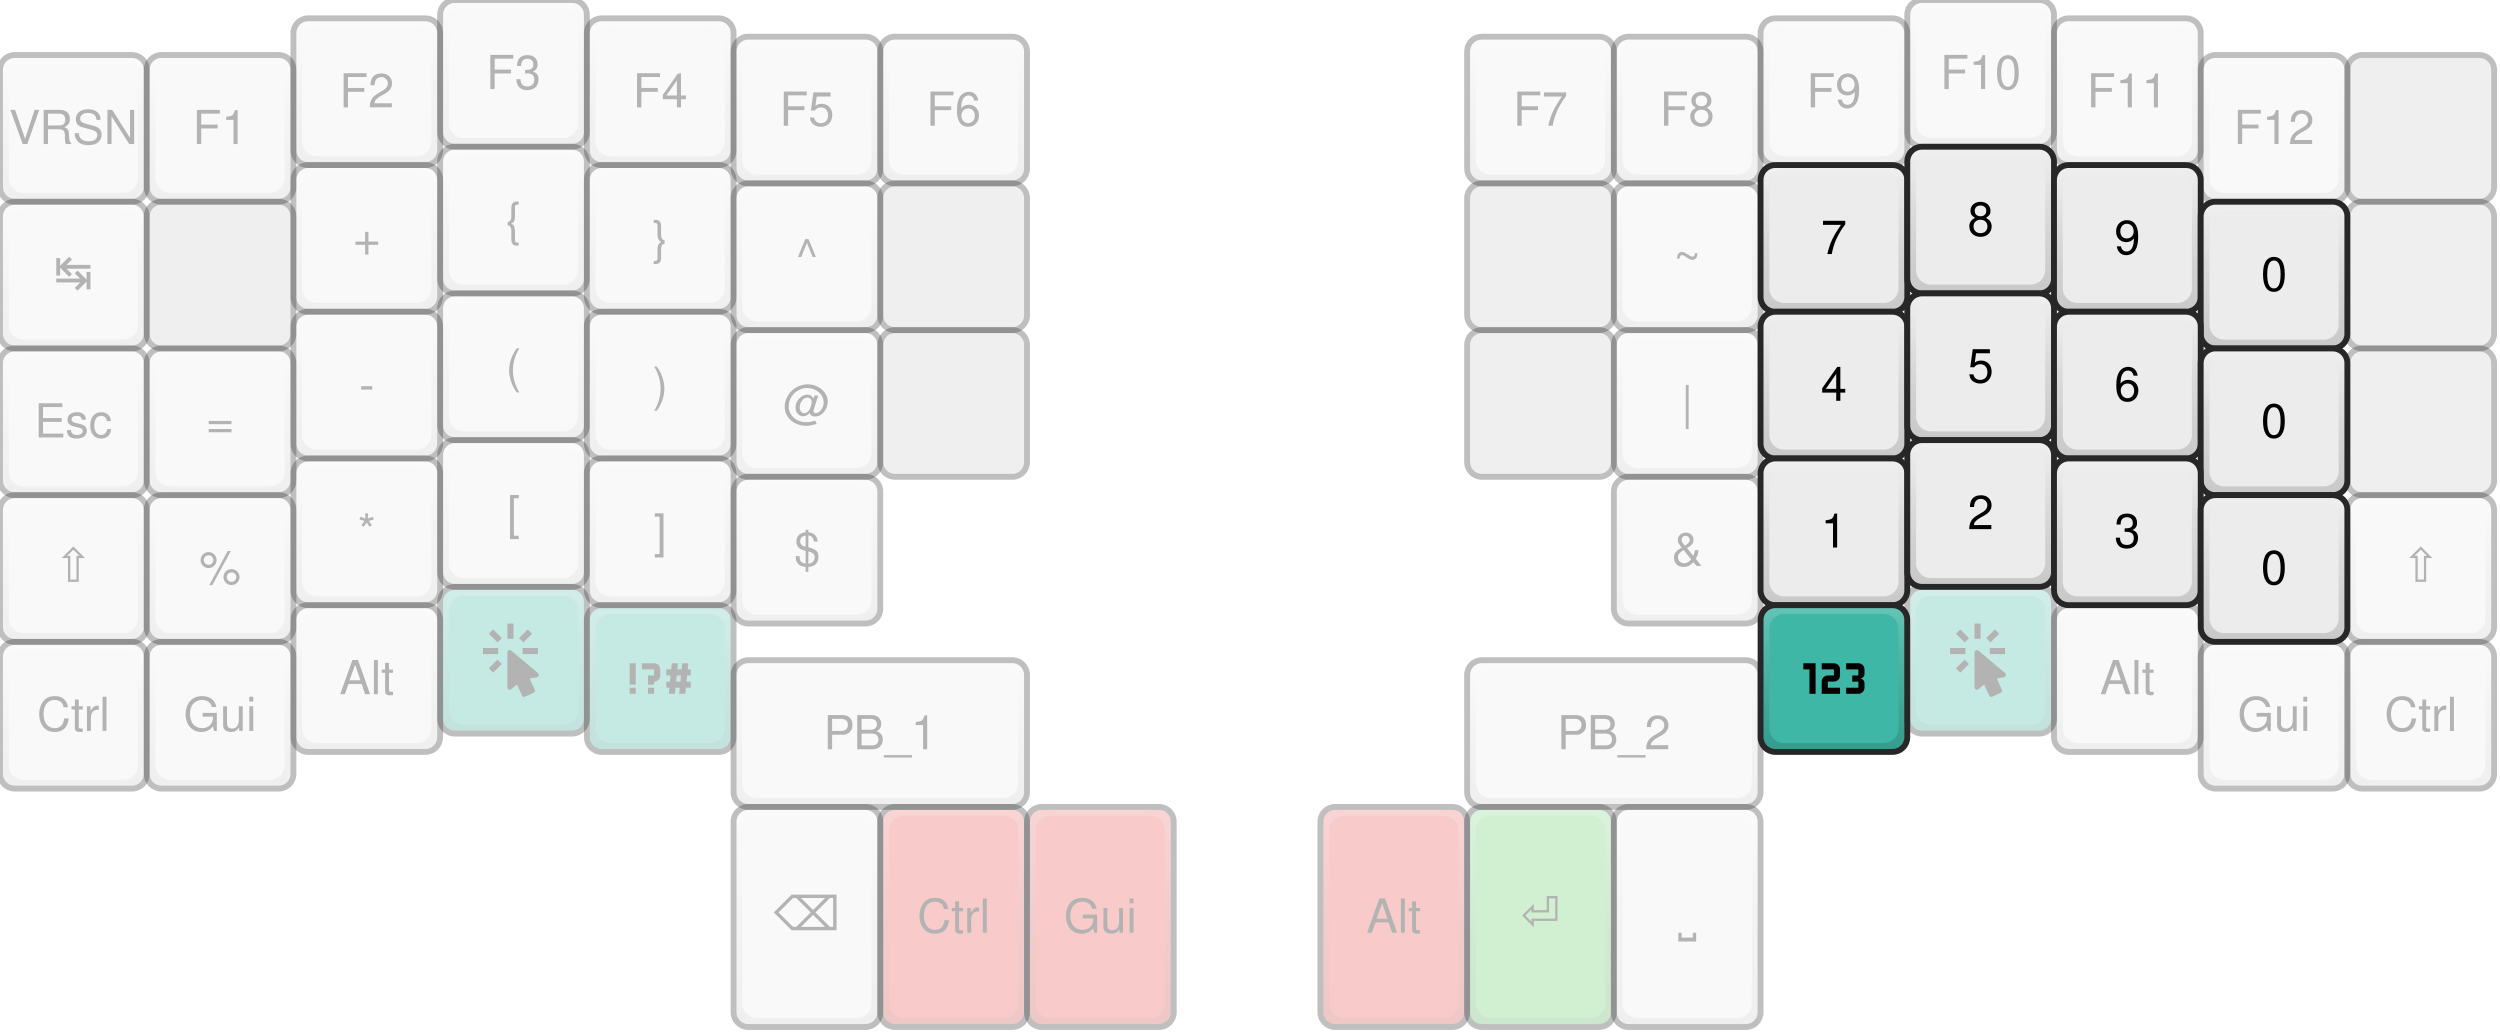
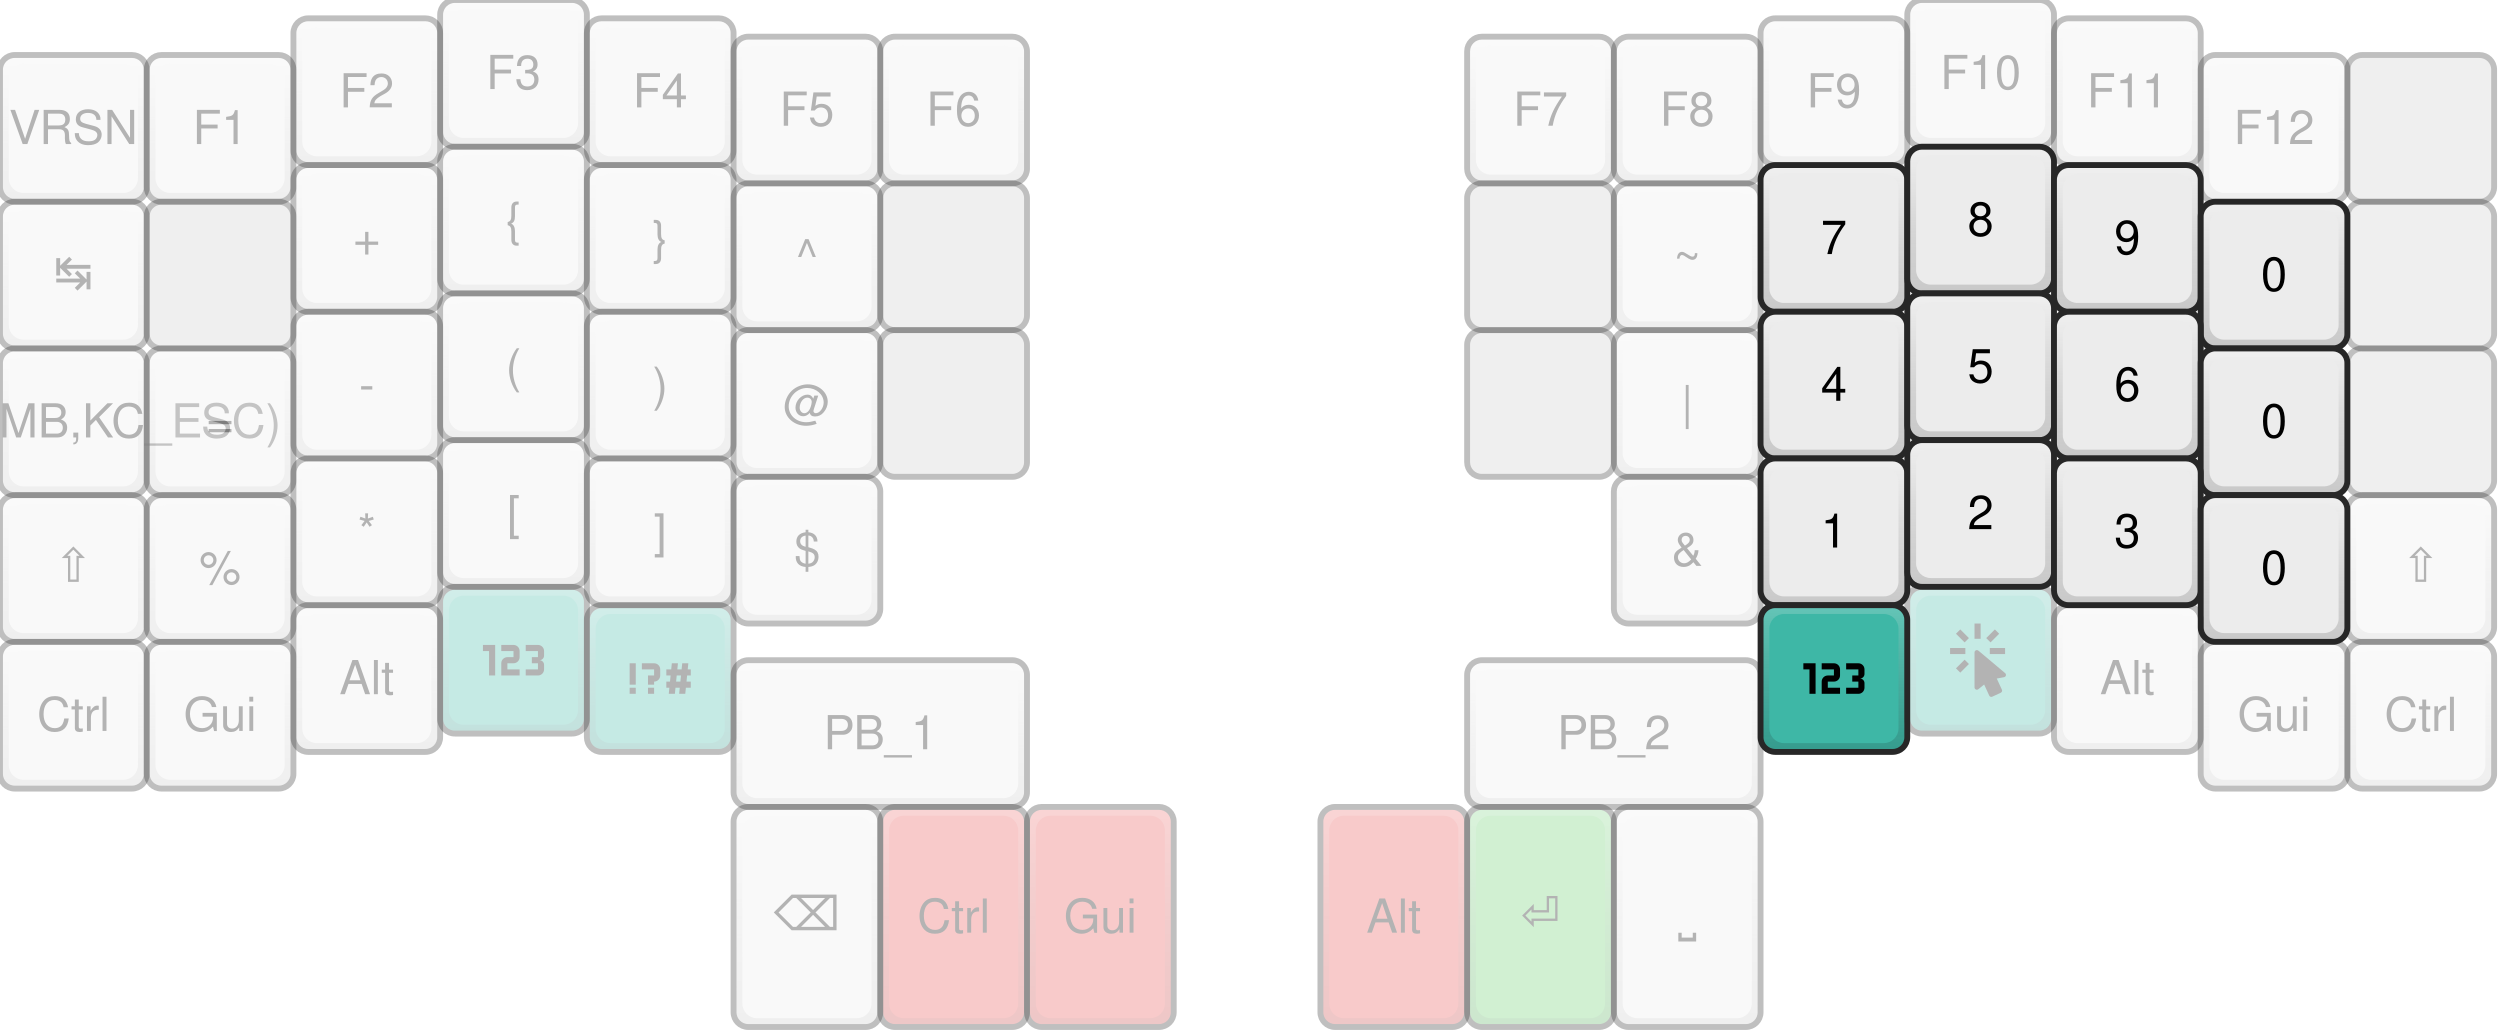
<svg xmlns="http://www.w3.org/2000/svg" width="852" height="352.0">
  <defs>
    <linearGradient id="keycap-border" x1="0%" y1="0%" x2="0%" y2="100%">
      <stop offset="0%" stop-color="rgba(255,255,255,0.2)" />
      <stop offset="100%" stop-color="rgba(0,0,0,0.15)" />
    </linearGradient>
  </defs>
  <g transform="translate(0, 18.75)" opacity="0.3">
    <rect rx="5" fill="#ececec" width="50" height="50" />
    <rect rx="5" stroke-width="2" stroke="#272727" fill="url(#keycap-border)" width="50" height="50" />
    <rect style="fill:#ececec;stroke-width:2" rx="5" x="3" y="3" width="44" height="44" />
    <text style="font-size:16px;color:#272727;font-family:'Helvetica', 'Arial', sans-serif;text-anchor:middle;dominant-baseline:middle" x="25.0" y="25.0">VRSN</text>
  </g>
  <g transform="translate(50, 18.75)" opacity="0.3">
    <rect rx="5" fill="#ececec" width="50" height="50" />
    <rect rx="5" stroke-width="2" stroke="#272727" fill="url(#keycap-border)" width="50" height="50" />
    <rect style="fill:#ececec;stroke-width:2" rx="5" x="3" y="3" width="44" height="44" />
    <text style="font-size:16px;color:#272727;font-family:'Helvetica', 'Arial', sans-serif;text-anchor:middle;dominant-baseline:middle" x="25.0" y="25.0">F1</text>
  </g>
  <g transform="translate(100, 6.25)" opacity="0.3">
    <rect rx="5" fill="#ececec" width="50" height="50" />
    <rect rx="5" stroke-width="2" stroke="#272727" fill="url(#keycap-border)" width="50" height="50" />
    <rect style="fill:#ececec;stroke-width:2" rx="5" x="3" y="3" width="44" height="44" />
    <text style="font-size:16px;color:#272727;font-family:'Helvetica', 'Arial', sans-serif;text-anchor:middle;dominant-baseline:middle" x="25.0" y="25.0">F2</text>
  </g>
  <g transform="translate(150, 0)" opacity="0.3">
    <rect rx="5" fill="#ececec" width="50" height="50" />
    <rect rx="5" stroke-width="2" stroke="#272727" fill="url(#keycap-border)" width="50" height="50" />
    <rect style="fill:#ececec;stroke-width:2" rx="5" x="3" y="3" width="44" height="44" />
    <text style="font-size:16px;color:#272727;font-family:'Helvetica', 'Arial', sans-serif;text-anchor:middle;dominant-baseline:middle" x="25.0" y="25.0">F3</text>
  </g>
  <g transform="translate(200, 6.25)" opacity="0.3">
    <rect rx="5" fill="#ececec" width="50" height="50" />
    <rect rx="5" stroke-width="2" stroke="#272727" fill="url(#keycap-border)" width="50" height="50" />
    <rect style="fill:#ececec;stroke-width:2" rx="5" x="3" y="3" width="44" height="44" />
    <text style="font-size:16px;color:#272727;font-family:'Helvetica', 'Arial', sans-serif;text-anchor:middle;dominant-baseline:middle" x="25.0" y="25.0">F4</text>
  </g>
  <g transform="translate(250, 12.5)" opacity="0.3">
    <rect rx="5" fill="#ececec" width="50" height="50" />
    <rect rx="5" stroke-width="2" stroke="#272727" fill="url(#keycap-border)" width="50" height="50" />
    <rect style="fill:#ececec;stroke-width:2" rx="5" x="3" y="3" width="44" height="44" />
    <text style="font-size:16px;color:#272727;font-family:'Helvetica', 'Arial', sans-serif;text-anchor:middle;dominant-baseline:middle" x="25.0" y="25.0">F5</text>
  </g>
  <g transform="translate(300, 12.5)" opacity="0.3">
    <rect rx="5" fill="#ececec" width="50" height="50" />
    <rect rx="5" stroke-width="2" stroke="#272727" fill="url(#keycap-border)" width="50" height="50" />
    <rect style="fill:#ececec;stroke-width:2" rx="5" x="3" y="3" width="44" height="44" />
    <text style="font-size:16px;color:#272727;font-family:'Helvetica', 'Arial', sans-serif;text-anchor:middle;dominant-baseline:middle" x="25.0" y="25.0">F6</text>
  </g>
  <g transform="translate(500, 12.5)" opacity="0.3">
    <rect rx="5" fill="#ececec" width="50" height="50" />
    <rect rx="5" stroke-width="2" stroke="#272727" fill="url(#keycap-border)" width="50" height="50" />
    <rect style="fill:#ececec;stroke-width:2" rx="5" x="3" y="3" width="44" height="44" />
    <text style="font-size:16px;color:#272727;font-family:'Helvetica', 'Arial', sans-serif;text-anchor:middle;dominant-baseline:middle" x="25.0" y="25.0">F7</text>
  </g>
  <g transform="translate(550, 12.5)" opacity="0.3">
    <rect rx="5" fill="#ececec" width="50" height="50" />
    <rect rx="5" stroke-width="2" stroke="#272727" fill="url(#keycap-border)" width="50" height="50" />
    <rect style="fill:#ececec;stroke-width:2" rx="5" x="3" y="3" width="44" height="44" />
    <text style="font-size:16px;color:#272727;font-family:'Helvetica', 'Arial', sans-serif;text-anchor:middle;dominant-baseline:middle" x="25.0" y="25.0">F8</text>
  </g>
  <g transform="translate(600, 6.25)" opacity="0.3">
    <rect rx="5" fill="#ececec" width="50" height="50" />
    <rect rx="5" stroke-width="2" stroke="#272727" fill="url(#keycap-border)" width="50" height="50" />
    <rect style="fill:#ececec;stroke-width:2" rx="5" x="3" y="3" width="44" height="44" />
    <text style="font-size:16px;color:#272727;font-family:'Helvetica', 'Arial', sans-serif;text-anchor:middle;dominant-baseline:middle" x="25.0" y="25.0">F9</text>
  </g>
  <g transform="translate(650, 0)" opacity="0.3">
    <rect rx="5" fill="#ececec" width="50" height="50" />
    <rect rx="5" stroke-width="2" stroke="#272727" fill="url(#keycap-border)" width="50" height="50" />
    <rect style="fill:#ececec;stroke-width:2" rx="5" x="3" y="3" width="44" height="44" />
    <text style="font-size:16px;color:#272727;font-family:'Helvetica', 'Arial', sans-serif;text-anchor:middle;dominant-baseline:middle" x="25.0" y="25.0">F10</text>
  </g>
  <g transform="translate(700, 6.25)" opacity="0.3">
    <rect rx="5" fill="#ececec" width="50" height="50" />
    <rect rx="5" stroke-width="2" stroke="#272727" fill="url(#keycap-border)" width="50" height="50" />
    <rect style="fill:#ececec;stroke-width:2" rx="5" x="3" y="3" width="44" height="44" />
    <text style="font-size:16px;color:#272727;font-family:'Helvetica', 'Arial', sans-serif;text-anchor:middle;dominant-baseline:middle" x="25.0" y="25.0">F11</text>
  </g>
  <g transform="translate(750, 18.75)" opacity="0.3">
    <rect rx="5" fill="#ececec" width="50" height="50" />
    <rect rx="5" stroke-width="2" stroke="#272727" fill="url(#keycap-border)" width="50" height="50" />
    <rect style="fill:#ececec;stroke-width:2" rx="5" x="3" y="3" width="44" height="44" />
    <text style="font-size:16px;color:#272727;font-family:'Helvetica', 'Arial', sans-serif;text-anchor:middle;dominant-baseline:middle" x="25.0" y="25.0">F12</text>
  </g>
  <g transform="translate(800, 18.75)" opacity="0.3">
    <rect fill="#ececec" rx="5" width="50" height="50" />
    <rect stroke-width="2" stroke="#272727" fill="rgba(0,0,0,0.15)" rx="5" width="50" height="50" />
  </g>
  <g transform="translate(0, 68.75)" opacity="0.3">
    <rect rx="5" fill="#ececec" width="50" height="50" />
    <rect rx="5" stroke-width="2" stroke="#272727" fill="url(#keycap-border)" width="50" height="50" />
    <rect style="fill:#ececec;stroke-width:2" rx="5" x="3" y="3" width="44" height="44" />
    <text style="font-size:16px;color:#272727;font-family:'Helvetica', 'Arial', sans-serif;text-anchor:middle;dominant-baseline:middle" x="25.0" y="25.0">↹</text>
  </g>
  <g transform="translate(50, 68.75)" opacity="0.3">
    <rect fill="#ececec" rx="5" width="50" height="50" />
    <rect stroke-width="2" stroke="#272727" fill="rgba(0,0,0,0.15)" rx="5" width="50" height="50" />
  </g>
  <g transform="translate(100, 56.25)" opacity="0.3">
    <rect rx="5" fill="#ececec" width="50" height="50" />
    <rect rx="5" stroke-width="2" stroke="#272727" fill="url(#keycap-border)" width="50" height="50" />
    <rect style="fill:#ececec;stroke-width:2" rx="5" x="3" y="3" width="44" height="44" />
    <text style="font-size:16px;color:#272727;font-family:'Helvetica', 'Arial', sans-serif;text-anchor:middle;dominant-baseline:middle" x="25.0" y="25.0">+</text>
  </g>
  <g transform="translate(150, 50)" opacity="0.3">
    <rect rx="5" fill="#ececec" width="50" height="50" />
    <rect rx="5" stroke-width="2" stroke="#272727" fill="url(#keycap-border)" width="50" height="50" />
    <rect style="fill:#ececec;stroke-width:2" rx="5" x="3" y="3" width="44" height="44" />
    <text style="font-size:16px;color:#272727;font-family:'Helvetica', 'Arial', sans-serif;text-anchor:middle;dominant-baseline:middle" x="25.0" y="25.0">{</text>
  </g>
  <g transform="translate(200, 56.25)" opacity="0.3">
    <rect rx="5" fill="#ececec" width="50" height="50" />
    <rect rx="5" stroke-width="2" stroke="#272727" fill="url(#keycap-border)" width="50" height="50" />
    <rect style="fill:#ececec;stroke-width:2" rx="5" x="3" y="3" width="44" height="44" />
    <text style="font-size:16px;color:#272727;font-family:'Helvetica', 'Arial', sans-serif;text-anchor:middle;dominant-baseline:middle" x="25.0" y="25.0">}</text>
  </g>
  <g transform="translate(250, 62.5)" opacity="0.3">
    <rect rx="5" fill="#ececec" width="50" height="50" />
    <rect rx="5" stroke-width="2" stroke="#272727" fill="url(#keycap-border)" width="50" height="50" />
    <rect style="fill:#ececec;stroke-width:2" rx="5" x="3" y="3" width="44" height="44" />
    <text style="font-size:16px;color:#272727;font-family:'Helvetica', 'Arial', sans-serif;text-anchor:middle;dominant-baseline:middle" x="25.0" y="25.0">^</text>
  </g>
  <g transform="translate(300, 62.5)" opacity="0.3">
    <rect fill="#ececec" rx="5" width="50" height="50" />
    <rect stroke-width="2" stroke="#272727" fill="rgba(0,0,0,0.15)" rx="5" width="50" height="50" />
  </g>
  <g transform="translate(500, 62.5)" opacity="0.3">
    <rect fill="#ececec" rx="5" width="50" height="50" />
    <rect stroke-width="2" stroke="#272727" fill="rgba(0,0,0,0.15)" rx="5" width="50" height="50" />
  </g>
  <g transform="translate(550, 62.5)" opacity="0.3">
    <rect rx="5" fill="#ececec" width="50" height="50" />
    <rect rx="5" stroke-width="2" stroke="#272727" fill="url(#keycap-border)" width="50" height="50" />
    <rect style="fill:#ececec;stroke-width:2" rx="5" x="3" y="3" width="44" height="44" />
    <text style="font-size:16px;color:#272727;font-family:'Helvetica', 'Arial', sans-serif;text-anchor:middle;dominant-baseline:middle" x="25.0" y="25.0">~</text>
  </g>
  <g transform="translate(600, 56.25)" opacity="1">
    <rect rx="5" fill="#ececec" width="50" height="50" />
    <rect rx="5" stroke-width="2" stroke="#272727" fill="url(#keycap-border)" width="50" height="50" />
    <rect style="fill:#ececec;stroke-width:2" rx="5" x="3" y="3" width="44" height="44" />
    <text style="font-size:16px;color:#272727;font-family:'Helvetica', 'Arial', sans-serif;text-anchor:middle;dominant-baseline:middle" x="25.0" y="25.0">7</text>
  </g>
  <g transform="translate(650, 50)" opacity="1">
    <rect rx="5" fill="#ececec" width="50" height="50" />
    <rect rx="5" stroke-width="2" stroke="#272727" fill="url(#keycap-border)" width="50" height="50" />
    <rect style="fill:#ececec;stroke-width:2" rx="5" x="3" y="3" width="44" height="44" />
    <text style="font-size:16px;color:#272727;font-family:'Helvetica', 'Arial', sans-serif;text-anchor:middle;dominant-baseline:middle" x="25.0" y="25.0">8</text>
  </g>
  <g transform="translate(700, 56.25)" opacity="1">
    <rect rx="5" fill="#ececec" width="50" height="50" />
    <rect rx="5" stroke-width="2" stroke="#272727" fill="url(#keycap-border)" width="50" height="50" />
    <rect style="fill:#ececec;stroke-width:2" rx="5" x="3" y="3" width="44" height="44" />
    <text style="font-size:16px;color:#272727;font-family:'Helvetica', 'Arial', sans-serif;text-anchor:middle;dominant-baseline:middle" x="25.0" y="25.0">9</text>
  </g>
  <g transform="translate(750, 68.75)" opacity="1">
    <rect rx="5" fill="#ececec" width="50" height="50" />
    <rect rx="5" stroke-width="2" stroke="#272727" fill="url(#keycap-border)" width="50" height="50" />
    <rect style="fill:#ececec;stroke-width:2" rx="5" x="3" y="3" width="44" height="44" />
    <text style="font-size:16px;color:#272727;font-family:'Helvetica', 'Arial', sans-serif;text-anchor:middle;dominant-baseline:middle" x="25.0" y="25.0">0</text>
  </g>
  <g transform="translate(800, 68.75)" opacity="0.3">
    <rect fill="#ececec" rx="5" width="50" height="50" />
    <rect stroke-width="2" stroke="#272727" fill="rgba(0,0,0,0.15)" rx="5" width="50" height="50" />
  </g>
  <g transform="translate(0, 118.75)" opacity="0.3">
    <rect rx="5" fill="#ececec" width="50" height="50" />
    <rect rx="5" stroke-width="2" stroke="#272727" fill="url(#keycap-border)" width="50" height="50" />
    <rect style="fill:#ececec;stroke-width:2" rx="5" x="3" y="3" width="44" height="44" />
-     <text style="font-size:16px;color:#272727;font-family:'Helvetica', 'Arial', sans-serif;text-anchor:middle;dominant-baseline:middle" x="25.0" y="25.0">Esc</text>
+     <text style="font-size:16px;color:#272727;font-family:'Helvetica', 'Arial', sans-serif;text-anchor:middle;dominant-baseline:middle" x="25.0" y="25.0">LT(NUMB,KC_ESC)</text>
  </g>
  <g transform="translate(50, 118.75)" opacity="0.3">
    <rect rx="5" fill="#ececec" width="50" height="50" />
    <rect rx="5" stroke-width="2" stroke="#272727" fill="url(#keycap-border)" width="50" height="50" />
    <rect style="fill:#ececec;stroke-width:2" rx="5" x="3" y="3" width="44" height="44" />
    <text style="font-size:16px;color:#272727;font-family:'Helvetica', 'Arial', sans-serif;text-anchor:middle;dominant-baseline:middle" x="25.0" y="25.0">=</text>
  </g>
  <g transform="translate(100, 106.25)" opacity="0.3">
    <rect rx="5" fill="#ececec" width="50" height="50" />
    <rect rx="5" stroke-width="2" stroke="#272727" fill="url(#keycap-border)" width="50" height="50" />
    <rect style="fill:#ececec;stroke-width:2" rx="5" x="3" y="3" width="44" height="44" />
    <text style="font-size:16px;color:#272727;font-family:'Helvetica', 'Arial', sans-serif;text-anchor:middle;dominant-baseline:middle" x="25.0" y="25.0">-</text>
  </g>
  <g transform="translate(150, 100)" opacity="0.3">
    <rect rx="5" fill="#ececec" width="50" height="50" />
    <rect rx="5" stroke-width="2" stroke="#272727" fill="url(#keycap-border)" width="50" height="50" />
    <rect style="fill:#ececec;stroke-width:2" rx="5" x="3" y="3" width="44" height="44" />
    <text style="font-size:16px;color:#272727;font-family:'Helvetica', 'Arial', sans-serif;text-anchor:middle;dominant-baseline:middle" x="25.0" y="25.0">(</text>
  </g>
  <g transform="translate(200, 106.25)" opacity="0.3">
    <rect rx="5" fill="#ececec" width="50" height="50" />
    <rect rx="5" stroke-width="2" stroke="#272727" fill="url(#keycap-border)" width="50" height="50" />
    <rect style="fill:#ececec;stroke-width:2" rx="5" x="3" y="3" width="44" height="44" />
    <text style="font-size:16px;color:#272727;font-family:'Helvetica', 'Arial', sans-serif;text-anchor:middle;dominant-baseline:middle" x="25.0" y="25.0">)</text>
  </g>
  <g transform="translate(250, 112.5)" opacity="0.3">
    <rect rx="5" fill="#ececec" width="50" height="50" />
    <rect rx="5" stroke-width="2" stroke="#272727" fill="url(#keycap-border)" width="50" height="50" />
    <rect style="fill:#ececec;stroke-width:2" rx="5" x="3" y="3" width="44" height="44" />
    <text style="font-size:16px;color:#272727;font-family:'Helvetica', 'Arial', sans-serif;text-anchor:middle;dominant-baseline:middle" x="25.0" y="25.0">@</text>
  </g>
  <g transform="translate(300, 112.5)" opacity="0.3">
    <rect fill="#ececec" rx="5" width="50" height="50" />
    <rect stroke-width="2" stroke="#272727" fill="rgba(0,0,0,0.15)" rx="5" width="50" height="50" />
  </g>
  <g transform="translate(500, 112.5)" opacity="0.3">
    <rect fill="#ececec" rx="5" width="50" height="50" />
    <rect stroke-width="2" stroke="#272727" fill="rgba(0,0,0,0.15)" rx="5" width="50" height="50" />
  </g>
  <g transform="translate(550, 112.5)" opacity="0.3">
    <rect rx="5" fill="#ececec" width="50" height="50" />
    <rect rx="5" stroke-width="2" stroke="#272727" fill="url(#keycap-border)" width="50" height="50" />
    <rect style="fill:#ececec;stroke-width:2" rx="5" x="3" y="3" width="44" height="44" />
    <text style="font-size:16px;color:#272727;font-family:'Helvetica', 'Arial', sans-serif;text-anchor:middle;dominant-baseline:middle" x="25.0" y="25.0">|</text>
  </g>
  <g transform="translate(600, 106.25)" opacity="1">
    <rect rx="5" fill="#ececec" width="50" height="50" />
    <rect rx="5" stroke-width="2" stroke="#272727" fill="url(#keycap-border)" width="50" height="50" />
    <rect style="fill:#ececec;stroke-width:2" rx="5" x="3" y="3" width="44" height="44" />
    <text style="font-size:16px;color:#272727;font-family:'Helvetica', 'Arial', sans-serif;text-anchor:middle;dominant-baseline:middle" x="25.0" y="25.0">4</text>
  </g>
  <g transform="translate(650, 100)" opacity="1">
    <rect rx="5" fill="#ececec" width="50" height="50" />
    <rect rx="5" stroke-width="2" stroke="#272727" fill="url(#keycap-border)" width="50" height="50" />
    <rect style="fill:#ececec;stroke-width:2" rx="5" x="3" y="3" width="44" height="44" />
    <text style="font-size:16px;color:#272727;font-family:'Helvetica', 'Arial', sans-serif;text-anchor:middle;dominant-baseline:middle" x="25.0" y="25.0">5</text>
  </g>
  <g transform="translate(700, 106.25)" opacity="1">
    <rect rx="5" fill="#ececec" width="50" height="50" />
    <rect rx="5" stroke-width="2" stroke="#272727" fill="url(#keycap-border)" width="50" height="50" />
    <rect style="fill:#ececec;stroke-width:2" rx="5" x="3" y="3" width="44" height="44" />
    <text style="font-size:16px;color:#272727;font-family:'Helvetica', 'Arial', sans-serif;text-anchor:middle;dominant-baseline:middle" x="25.0" y="25.0">6</text>
  </g>
  <g transform="translate(750, 118.75)" opacity="1">
    <rect rx="5" fill="#ececec" width="50" height="50" />
    <rect rx="5" stroke-width="2" stroke="#272727" fill="url(#keycap-border)" width="50" height="50" />
    <rect style="fill:#ececec;stroke-width:2" rx="5" x="3" y="3" width="44" height="44" />
    <text style="font-size:16px;color:#272727;font-family:'Helvetica', 'Arial', sans-serif;text-anchor:middle;dominant-baseline:middle" x="25.0" y="25.0">0</text>
  </g>
  <g transform="translate(800, 118.75)" opacity="0.3">
    <rect fill="#ececec" rx="5" width="50" height="50" />
    <rect stroke-width="2" stroke="#272727" fill="rgba(0,0,0,0.15)" rx="5" width="50" height="50" />
  </g>
  <g transform="translate(0, 168.75)" opacity="0.3">
    <rect rx="5" fill="#ececec" width="50" height="50" />
    <rect rx="5" stroke-width="2" stroke="#272727" fill="url(#keycap-border)" width="50" height="50" />
    <rect style="fill:#ececec;stroke-width:2" rx="5" x="3" y="3" width="44" height="44" />
    <text style="font-size:16px;color:#272727;font-family:'Helvetica', 'Arial', sans-serif;text-anchor:middle;dominant-baseline:middle" x="25.0" y="25.0">⇧</text>
  </g>
  <g transform="translate(50, 168.75)" opacity="0.3">
    <rect rx="5" fill="#ececec" width="50" height="50" />
    <rect rx="5" stroke-width="2" stroke="#272727" fill="url(#keycap-border)" width="50" height="50" />
    <rect style="fill:#ececec;stroke-width:2" rx="5" x="3" y="3" width="44" height="44" />
    <text style="font-size:16px;color:#272727;font-family:'Helvetica', 'Arial', sans-serif;text-anchor:middle;dominant-baseline:middle" x="25.0" y="25.0">%</text>
  </g>
  <g transform="translate(100, 156.25)" opacity="0.3">
    <rect rx="5" fill="#ececec" width="50" height="50" />
    <rect rx="5" stroke-width="2" stroke="#272727" fill="url(#keycap-border)" width="50" height="50" />
    <rect style="fill:#ececec;stroke-width:2" rx="5" x="3" y="3" width="44" height="44" />
    <text style="font-size:16px;color:#272727;font-family:'Helvetica', 'Arial', sans-serif;text-anchor:middle;dominant-baseline:middle" x="25.0" y="25.0">*</text>
  </g>
  <g transform="translate(150, 150)" opacity="0.3">
    <rect rx="5" fill="#ececec" width="50" height="50" />
    <rect rx="5" stroke-width="2" stroke="#272727" fill="url(#keycap-border)" width="50" height="50" />
    <rect style="fill:#ececec;stroke-width:2" rx="5" x="3" y="3" width="44" height="44" />
    <text style="font-size:16px;color:#272727;font-family:'Helvetica', 'Arial', sans-serif;text-anchor:middle;dominant-baseline:middle" x="25.0" y="25.0">[</text>
  </g>
  <g transform="translate(200, 156.25)" opacity="0.3">
    <rect rx="5" fill="#ececec" width="50" height="50" />
    <rect rx="5" stroke-width="2" stroke="#272727" fill="url(#keycap-border)" width="50" height="50" />
    <rect style="fill:#ececec;stroke-width:2" rx="5" x="3" y="3" width="44" height="44" />
    <text style="font-size:16px;color:#272727;font-family:'Helvetica', 'Arial', sans-serif;text-anchor:middle;dominant-baseline:middle" x="25.0" y="25.0">]</text>
  </g>
  <g transform="translate(250, 162.5)" opacity="0.3">
    <rect rx="5" fill="#ececec" width="50" height="50" />
    <rect rx="5" stroke-width="2" stroke="#272727" fill="url(#keycap-border)" width="50" height="50" />
    <rect style="fill:#ececec;stroke-width:2" rx="5" x="3" y="3" width="44" height="44" />
    <text style="font-size:16px;color:#272727;font-family:'Helvetica', 'Arial', sans-serif;text-anchor:middle;dominant-baseline:middle" x="25.0" y="25.0">$</text>
  </g>
  <g transform="translate(550, 162.5)" opacity="0.3">
    <rect rx="5" fill="#ececec" width="50" height="50" />
    <rect rx="5" stroke-width="2" stroke="#272727" fill="url(#keycap-border)" width="50" height="50" />
    <rect style="fill:#ececec;stroke-width:2" rx="5" x="3" y="3" width="44" height="44" />
    <text style="font-size:16px;color:#272727;font-family:'Helvetica', 'Arial', sans-serif;text-anchor:middle;dominant-baseline:middle" x="25.0" y="25.0">&amp;</text>
  </g>
  <g transform="translate(600, 156.25)" opacity="1">
    <rect rx="5" fill="#ececec" width="50" height="50" />
    <rect rx="5" stroke-width="2" stroke="#272727" fill="url(#keycap-border)" width="50" height="50" />
    <rect style="fill:#ececec;stroke-width:2" rx="5" x="3" y="3" width="44" height="44" />
    <text style="font-size:16px;color:#272727;font-family:'Helvetica', 'Arial', sans-serif;text-anchor:middle;dominant-baseline:middle" x="25.0" y="25.0">1</text>
  </g>
  <g transform="translate(650, 150)" opacity="1">
    <rect rx="5" fill="#ececec" width="50" height="50" />
    <rect rx="5" stroke-width="2" stroke="#272727" fill="url(#keycap-border)" width="50" height="50" />
    <rect style="fill:#ececec;stroke-width:2" rx="5" x="3" y="3" width="44" height="44" />
    <text style="font-size:16px;color:#272727;font-family:'Helvetica', 'Arial', sans-serif;text-anchor:middle;dominant-baseline:middle" x="25.0" y="25.0">2</text>
  </g>
  <g transform="translate(700, 156.25)" opacity="1">
    <rect rx="5" fill="#ececec" width="50" height="50" />
    <rect rx="5" stroke-width="2" stroke="#272727" fill="url(#keycap-border)" width="50" height="50" />
    <rect style="fill:#ececec;stroke-width:2" rx="5" x="3" y="3" width="44" height="44" />
    <text style="font-size:16px;color:#272727;font-family:'Helvetica', 'Arial', sans-serif;text-anchor:middle;dominant-baseline:middle" x="25.0" y="25.0">3</text>
  </g>
  <g transform="translate(750, 168.75)" opacity="1">
    <rect rx="5" fill="#ececec" width="50" height="50" />
    <rect rx="5" stroke-width="2" stroke="#272727" fill="url(#keycap-border)" width="50" height="50" />
    <rect style="fill:#ececec;stroke-width:2" rx="5" x="3" y="3" width="44" height="44" />
    <text style="font-size:16px;color:#272727;font-family:'Helvetica', 'Arial', sans-serif;text-anchor:middle;dominant-baseline:middle" x="25.0" y="25.0">0</text>
  </g>
  <g transform="translate(800, 168.75)" opacity="0.3">
    <rect rx="5" fill="#ececec" width="50" height="50" />
    <rect rx="5" stroke-width="2" stroke="#272727" fill="url(#keycap-border)" width="50" height="50" />
    <rect style="fill:#ececec;stroke-width:2" rx="5" x="3" y="3" width="44" height="44" />
    <text style="font-size:16px;color:#272727;font-family:'Helvetica', 'Arial', sans-serif;text-anchor:middle;dominant-baseline:middle" x="25.0" y="25.0">⇧</text>
  </g>
  <g transform="translate(0, 218.75)" opacity="0.3">
    <rect rx="5" fill="#ececec" width="50" height="50" />
    <rect rx="5" stroke-width="2" stroke="#272727" fill="url(#keycap-border)" width="50" height="50" />
    <rect style="fill:#ececec;stroke-width:2" rx="5" x="3" y="3" width="44" height="44" />
    <text style="font-size:16px;color:#272727;font-family:'Helvetica', 'Arial', sans-serif;text-anchor:middle;dominant-baseline:middle" x="25.0" y="25.0">Ctrl</text>
  </g>
  <g transform="translate(50, 218.75)" opacity="0.3">
    <rect rx="5" fill="#ececec" width="50" height="50" />
    <rect rx="5" stroke-width="2" stroke="#272727" fill="url(#keycap-border)" width="50" height="50" />
    <rect style="fill:#ececec;stroke-width:2" rx="5" x="3" y="3" width="44" height="44" />
    <text style="font-size:16px;color:#272727;font-family:'Helvetica', 'Arial', sans-serif;text-anchor:middle;dominant-baseline:middle" x="25.0" y="25.0">Gui</text>
  </g>
  <g transform="translate(100, 206.25)" opacity="0.3">
    <rect rx="5" fill="#ececec" width="50" height="50" />
    <rect rx="5" stroke-width="2" stroke="#272727" fill="url(#keycap-border)" width="50" height="50" />
    <rect style="fill:#ececec;stroke-width:2" rx="5" x="3" y="3" width="44" height="44" />
    <text style="font-size:16px;color:#272727;font-family:'Helvetica', 'Arial', sans-serif;text-anchor:middle;dominant-baseline:middle" x="25.0" y="25.0">Alt</text>
  </g>
  <g transform="translate(150, 200)" opacity="0.3">
+     <rect rx="5" fill="#3eb7a6" width="50" height="50" />
+     <rect rx="5" stroke-width="2" stroke="#272727" fill="url(#keycap-border)" width="50" height="50" />
+     <rect style="fill:#3eb7a6;stroke-width:2" rx="5" x="3" y="3" width="44" height="44" />
+     <svg x="12.5" y="12.5" width="25" height="25">
+       <svg viewBox="0 0 24 24">
+         <path d="M4,17V9H2V7H6V17H4M22,15C22,16.11 21.1,17 20,17H16V15H20V13H18V11H20V9H16V7H20A2,2 0 0,1 22,9V10.5A1.5,1.5 0 0,1 20.5,12A1.5,1.5 0 0,1 22,13.5V15M14,15V17H8V13C8,11.89 8.9,11 10,11H12V9H8V7H12A2,2 0 0,1 14,9V11C14,12.11 13.1,13 12,13H10V15H14Z" />
+       </svg>
+     </svg>
+   </g>
+   <g transform="translate(200, 206.25)" opacity="0.3">
+     <rect rx="5" fill="#3eb7a6" width="50" height="50" />
+     <rect rx="5" stroke-width="2" stroke="#272727" fill="url(#keycap-border)" width="50" height="50" />
+     <rect style="fill:#3eb7a6;stroke-width:2" rx="5" x="3" y="3" width="44" height="44" />
+     <svg x="12.5" y="12.5" width="25" height="25">
+       <svg viewBox="0 0 24 24">
+         <path d="M2 7V14H4V7H2M6 7V9H10V11H8V14H10V13C11.11 13 12 12.11 12 11V9C12 7.89 11.11 7 10 7H6M15.8 7L15.6 9H14V11H15.4L15.2 13H14V15H15L14.8 17H16.8L17 15H18.4L18.2 17H20.2L20.4 15H22V13H20.6L20.8 11H22V9H21L21.2 7H19.2L19 9H17.6L17.8 7H15.8M17.4 11H18.8L18.6 13H17.2L17.4 11M2 15V17H4V15H2M8 15V17H10V15H8Z" />
+       </svg>
+     </svg>
+   </g>
+   <g transform="translate(250, 225.0)" opacity="0.3">
+     <rect rx="5" fill="#ececec" width="100" height="50" />
+     <rect rx="5" stroke-width="2" stroke="#272727" fill="url(#keycap-border)" width="100" height="50" />
+     <rect style="fill:#ececec;stroke-width:2" rx="5" x="3" y="3" width="94" height="44" />
+     <text style="font-size:16px;color:#272727;font-family:'Helvetica', 'Arial', sans-serif;text-anchor:middle;dominant-baseline:middle" x="50.0" y="25.0">PB_1</text>
+   </g>
+   <g transform="translate(500, 225.0)" opacity="0.3">
+     <rect rx="5" fill="#ececec" width="100" height="50" />
+     <rect rx="5" stroke-width="2" stroke="#272727" fill="url(#keycap-border)" width="100" height="50" />
+     <rect style="fill:#ececec;stroke-width:2" rx="5" x="3" y="3" width="94" height="44" />
+     <text style="font-size:16px;color:#272727;font-family:'Helvetica', 'Arial', sans-serif;text-anchor:middle;dominant-baseline:middle" x="50.0" y="25.0">PB_2</text>
+   </g>
+   <g transform="translate(600, 206.25)" opacity="1">
+     <rect rx="5" fill="#3eb7a6" width="50" height="50" />
+     <rect rx="5" stroke-width="2" stroke="#272727" fill="url(#keycap-border)" width="50" height="50" />
+     <rect style="fill:#3eb7a6;stroke-width:2" rx="5" x="3" y="3" width="44" height="44" />
+     <svg x="12.5" y="12.5" width="25" height="25">
+       <svg viewBox="0 0 24 24">
+         <path d="M4,17V9H2V7H6V17H4M22,15C22,16.11 21.1,17 20,17H16V15H20V13H18V11H20V9H16V7H20A2,2 0 0,1 22,9V10.5A1.5,1.5 0 0,1 20.5,12A1.5,1.5 0 0,1 22,13.5V15M14,15V17H8V13C8,11.89 8.9,11 10,11H12V9H8V7H12A2,2 0 0,1 14,9V11C14,12.11 13.1,13 12,13H10V15H14Z" />
+       </svg>
+     </svg>
+   </g>
+   <g transform="translate(650, 200)" opacity="0.3">
    <rect rx="5" fill="#3eb7a6" width="50" height="50" />
    <rect rx="5" stroke-width="2" stroke="#272727" fill="url(#keycap-border)" width="50" height="50" />
    <rect style="fill:#3eb7a6;stroke-width:2" rx="5" x="3" y="3" width="44" height="44" />
    <svg x="12.5" y="12.5" width="25" height="25">
      <svg viewBox="0 0 24 24">
        <path d="M10.76,8.69A0.76,0.76 0 0,0 10,9.45V20.9C10,21.32 10.34,21.66 10.76,21.66C10.95,21.66 11.11,21.6 11.24,21.5L13.15,19.95L14.81,23.57C14.94,23.84 15.21,24 15.5,24C15.61,24 15.72,24 15.83,23.92L18.59,22.64C18.97,22.46 19.15,22 18.95,21.63L17.28,18L19.69,17.55C19.85,17.5 20,17.43 20.12,17.29C20.39,16.97 20.35,16.5 20,16.21L11.26,8.86L11.25,8.87C11.12,8.76 10.95,8.69 10.76,8.69M15,10V8H20V10H15M13.83,4.76L16.66,1.93L18.07,3.34L15.24,6.17L13.83,4.76M10,0H12V5H10V0M3.93,14.66L6.76,11.83L8.17,13.24L5.34,16.07L3.93,14.66M3.93,3.34L5.34,1.93L8.17,4.76L6.76,6.17L3.93,3.34M7,10H2V8H7V10" />
      </svg>
    </svg>
  </g>
-   <g transform="translate(200, 206.25)" opacity="0.3">
-     <rect rx="5" fill="#3eb7a6" width="50" height="50" />
-     <rect rx="5" stroke-width="2" stroke="#272727" fill="url(#keycap-border)" width="50" height="50" />
-     <rect style="fill:#3eb7a6;stroke-width:2" rx="5" x="3" y="3" width="44" height="44" />
-     <svg x="12.5" y="12.5" width="25" height="25">
-       <svg viewBox="0 0 24 24">
-         <path d="M2 7V14H4V7H2M6 7V9H10V11H8V14H10V13C11.11 13 12 12.11 12 11V9C12 7.89 11.11 7 10 7H6M15.8 7L15.6 9H14V11H15.4L15.2 13H14V15H15L14.8 17H16.8L17 15H18.4L18.2 17H20.2L20.4 15H22V13H20.6L20.8 11H22V9H21L21.2 7H19.2L19 9H17.6L17.8 7H15.8M17.4 11H18.8L18.6 13H17.2L17.4 11M2 15V17H4V15H2M8 15V17H10V15H8Z" />
-       </svg>
-     </svg>
-   </g>
-   <g transform="translate(250, 225.0)" opacity="0.3">
-     <rect rx="5" fill="#ececec" width="100" height="50" />
-     <rect rx="5" stroke-width="2" stroke="#272727" fill="url(#keycap-border)" width="100" height="50" />
-     <rect style="fill:#ececec;stroke-width:2" rx="5" x="3" y="3" width="94" height="44" />
-     <text style="font-size:16px;color:#272727;font-family:'Helvetica', 'Arial', sans-serif;text-anchor:middle;dominant-baseline:middle" x="50.0" y="25.0">PB_1</text>
-   </g>
-   <g transform="translate(500, 225.0)" opacity="0.3">
-     <rect rx="5" fill="#ececec" width="100" height="50" />
-     <rect rx="5" stroke-width="2" stroke="#272727" fill="url(#keycap-border)" width="100" height="50" />
-     <rect style="fill:#ececec;stroke-width:2" rx="5" x="3" y="3" width="94" height="44" />
-     <text style="font-size:16px;color:#272727;font-family:'Helvetica', 'Arial', sans-serif;text-anchor:middle;dominant-baseline:middle" x="50.0" y="25.0">PB_2</text>
-   </g>
-   <g transform="translate(600, 206.25)" opacity="1">
-     <rect rx="5" fill="#3eb7a6" width="50" height="50" />
-     <rect rx="5" stroke-width="2" stroke="#272727" fill="url(#keycap-border)" width="50" height="50" />
-     <rect style="fill:#3eb7a6;stroke-width:2" rx="5" x="3" y="3" width="44" height="44" />
-     <svg x="12.5" y="12.5" width="25" height="25">
-       <svg viewBox="0 0 24 24">
-         <path d="M4,17V9H2V7H6V17H4M22,15C22,16.11 21.1,17 20,17H16V15H20V13H18V11H20V9H16V7H20A2,2 0 0,1 22,9V10.5A1.5,1.5 0 0,1 20.5,12A1.5,1.5 0 0,1 22,13.5V15M14,15V17H8V13C8,11.89 8.9,11 10,11H12V9H8V7H12A2,2 0 0,1 14,9V11C14,12.11 13.1,13 12,13H10V15H14Z" />
-       </svg>
-     </svg>
-   </g>
-   <g transform="translate(650, 200)" opacity="0.3">
-     <rect rx="5" fill="#3eb7a6" width="50" height="50" />
-     <rect rx="5" stroke-width="2" stroke="#272727" fill="url(#keycap-border)" width="50" height="50" />
-     <rect style="fill:#3eb7a6;stroke-width:2" rx="5" x="3" y="3" width="44" height="44" />
-     <svg x="12.5" y="12.5" width="25" height="25">
-       <svg viewBox="0 0 24 24">
-         <path d="M10.76,8.69A0.76,0.76 0 0,0 10,9.45V20.9C10,21.32 10.34,21.66 10.76,21.66C10.95,21.66 11.11,21.6 11.24,21.5L13.15,19.95L14.81,23.57C14.94,23.84 15.21,24 15.5,24C15.61,24 15.72,24 15.83,23.92L18.59,22.64C18.97,22.46 19.15,22 18.95,21.63L17.28,18L19.69,17.55C19.85,17.5 20,17.43 20.12,17.29C20.39,16.97 20.35,16.5 20,16.21L11.26,8.86L11.25,8.87C11.12,8.76 10.95,8.69 10.76,8.69M15,10V8H20V10H15M13.83,4.76L16.66,1.93L18.07,3.34L15.24,6.17L13.83,4.76M10,0H12V5H10V0M3.93,14.66L6.76,11.83L8.17,13.24L5.34,16.07L3.93,14.66M3.93,3.34L5.34,1.93L8.17,4.76L6.76,6.17L3.93,3.34M7,10H2V8H7V10" />
-       </svg>
-     </svg>
-   </g>
  <g transform="translate(700, 206.25)" opacity="0.3">
    <rect rx="5" fill="#ececec" width="50" height="50" />
    <rect rx="5" stroke-width="2" stroke="#272727" fill="url(#keycap-border)" width="50" height="50" />
    <rect style="fill:#ececec;stroke-width:2" rx="5" x="3" y="3" width="44" height="44" />
    <text style="font-size:16px;color:#272727;font-family:'Helvetica', 'Arial', sans-serif;text-anchor:middle;dominant-baseline:middle" x="25.0" y="25.0">Alt</text>
  </g>
  <g transform="translate(750, 218.75)" opacity="0.3">
    <rect rx="5" fill="#ececec" width="50" height="50" />
    <rect rx="5" stroke-width="2" stroke="#272727" fill="url(#keycap-border)" width="50" height="50" />
    <rect style="fill:#ececec;stroke-width:2" rx="5" x="3" y="3" width="44" height="44" />
    <text style="font-size:16px;color:#272727;font-family:'Helvetica', 'Arial', sans-serif;text-anchor:middle;dominant-baseline:middle" x="25.0" y="25.0">Gui</text>
  </g>
  <g transform="translate(800, 218.75)" opacity="0.3">
    <rect rx="5" fill="#ececec" width="50" height="50" />
    <rect rx="5" stroke-width="2" stroke="#272727" fill="url(#keycap-border)" width="50" height="50" />
    <rect style="fill:#ececec;stroke-width:2" rx="5" x="3" y="3" width="44" height="44" />
    <text style="font-size:16px;color:#272727;font-family:'Helvetica', 'Arial', sans-serif;text-anchor:middle;dominant-baseline:middle" x="25.0" y="25.0">Ctrl</text>
  </g>
  <g transform="translate(250, 275.0)" opacity="0.3">
    <rect rx="5" fill="#ececec" width="50" height="75.0" />
    <rect rx="5" stroke-width="2" stroke="#272727" fill="url(#keycap-border)" width="50" height="75.0" />
    <rect style="fill:#ececec;stroke-width:2" rx="5" x="3" y="3" width="44" height="69.0" />
    <text style="font-size:16px;color:#272727;font-family:'Helvetica', 'Arial', sans-serif;text-anchor:middle;dominant-baseline:middle" x="25.0" y="37.5">⌫</text>
  </g>
  <g transform="translate(300, 275.0)" opacity="0.3">
    <rect rx="5" fill="#e84d4d" width="50" height="75.0" />
    <rect rx="5" stroke-width="2" stroke="#272727" fill="url(#keycap-border)" width="50" height="75.0" />
    <rect style="fill:#e84d4d;stroke-width:2" rx="5" x="3" y="3" width="44" height="69.0" />
    <text style="font-size:16px;color:#272727;font-family:'Helvetica', 'Arial', sans-serif;text-anchor:middle;dominant-baseline:middle" x="25.0" y="37.5">Ctrl</text>
  </g>
  <g transform="translate(350, 275.0)" opacity="0.3">
    <rect rx="5" fill="#e84d4d" width="50" height="75.0" />
    <rect rx="5" stroke-width="2" stroke="#272727" fill="url(#keycap-border)" width="50" height="75.0" />
    <rect style="fill:#e84d4d;stroke-width:2" rx="5" x="3" y="3" width="44" height="69.0" />
    <text style="font-size:16px;color:#272727;font-family:'Helvetica', 'Arial', sans-serif;text-anchor:middle;dominant-baseline:middle" x="25.0" y="37.5">Gui</text>
  </g>
  <g transform="translate(450, 275.0)" opacity="0.3">
    <rect rx="5" fill="#e84d4d" width="50" height="75.0" />
    <rect rx="5" stroke-width="2" stroke="#272727" fill="url(#keycap-border)" width="50" height="75.0" />
    <rect style="fill:#e84d4d;stroke-width:2" rx="5" x="3" y="3" width="44" height="69.0" />
    <text style="font-size:16px;color:#272727;font-family:'Helvetica', 'Arial', sans-serif;text-anchor:middle;dominant-baseline:middle" x="25.0" y="37.5">Alt</text>
  </g>
  <g transform="translate(500, 275.0)" opacity="0.3">
    <rect rx="5" fill="#63cc69" width="50" height="75.0" />
    <rect rx="5" stroke-width="2" stroke="#272727" fill="url(#keycap-border)" width="50" height="75.0" />
    <rect style="fill:#63cc69;stroke-width:2" rx="5" x="3" y="3" width="44" height="69.0" />
    <text style="font-size:16px;color:#272727;font-family:'Helvetica', 'Arial', sans-serif;text-anchor:middle;dominant-baseline:middle" x="25.0" y="37.5">⏎</text>
  </g>
  <g transform="translate(550, 275.0)" opacity="0.3">
    <rect rx="5" fill="#ececec" width="50" height="75.0" />
    <rect rx="5" stroke-width="2" stroke="#272727" fill="url(#keycap-border)" width="50" height="75.0" />
    <rect style="fill:#ececec;stroke-width:2" rx="5" x="3" y="3" width="44" height="69.0" />
    <text style="font-size:16px;color:#272727;font-family:'Helvetica', 'Arial', sans-serif;text-anchor:middle;dominant-baseline:middle" x="25.0" y="37.5">⎵</text>
  </g>
</svg>
